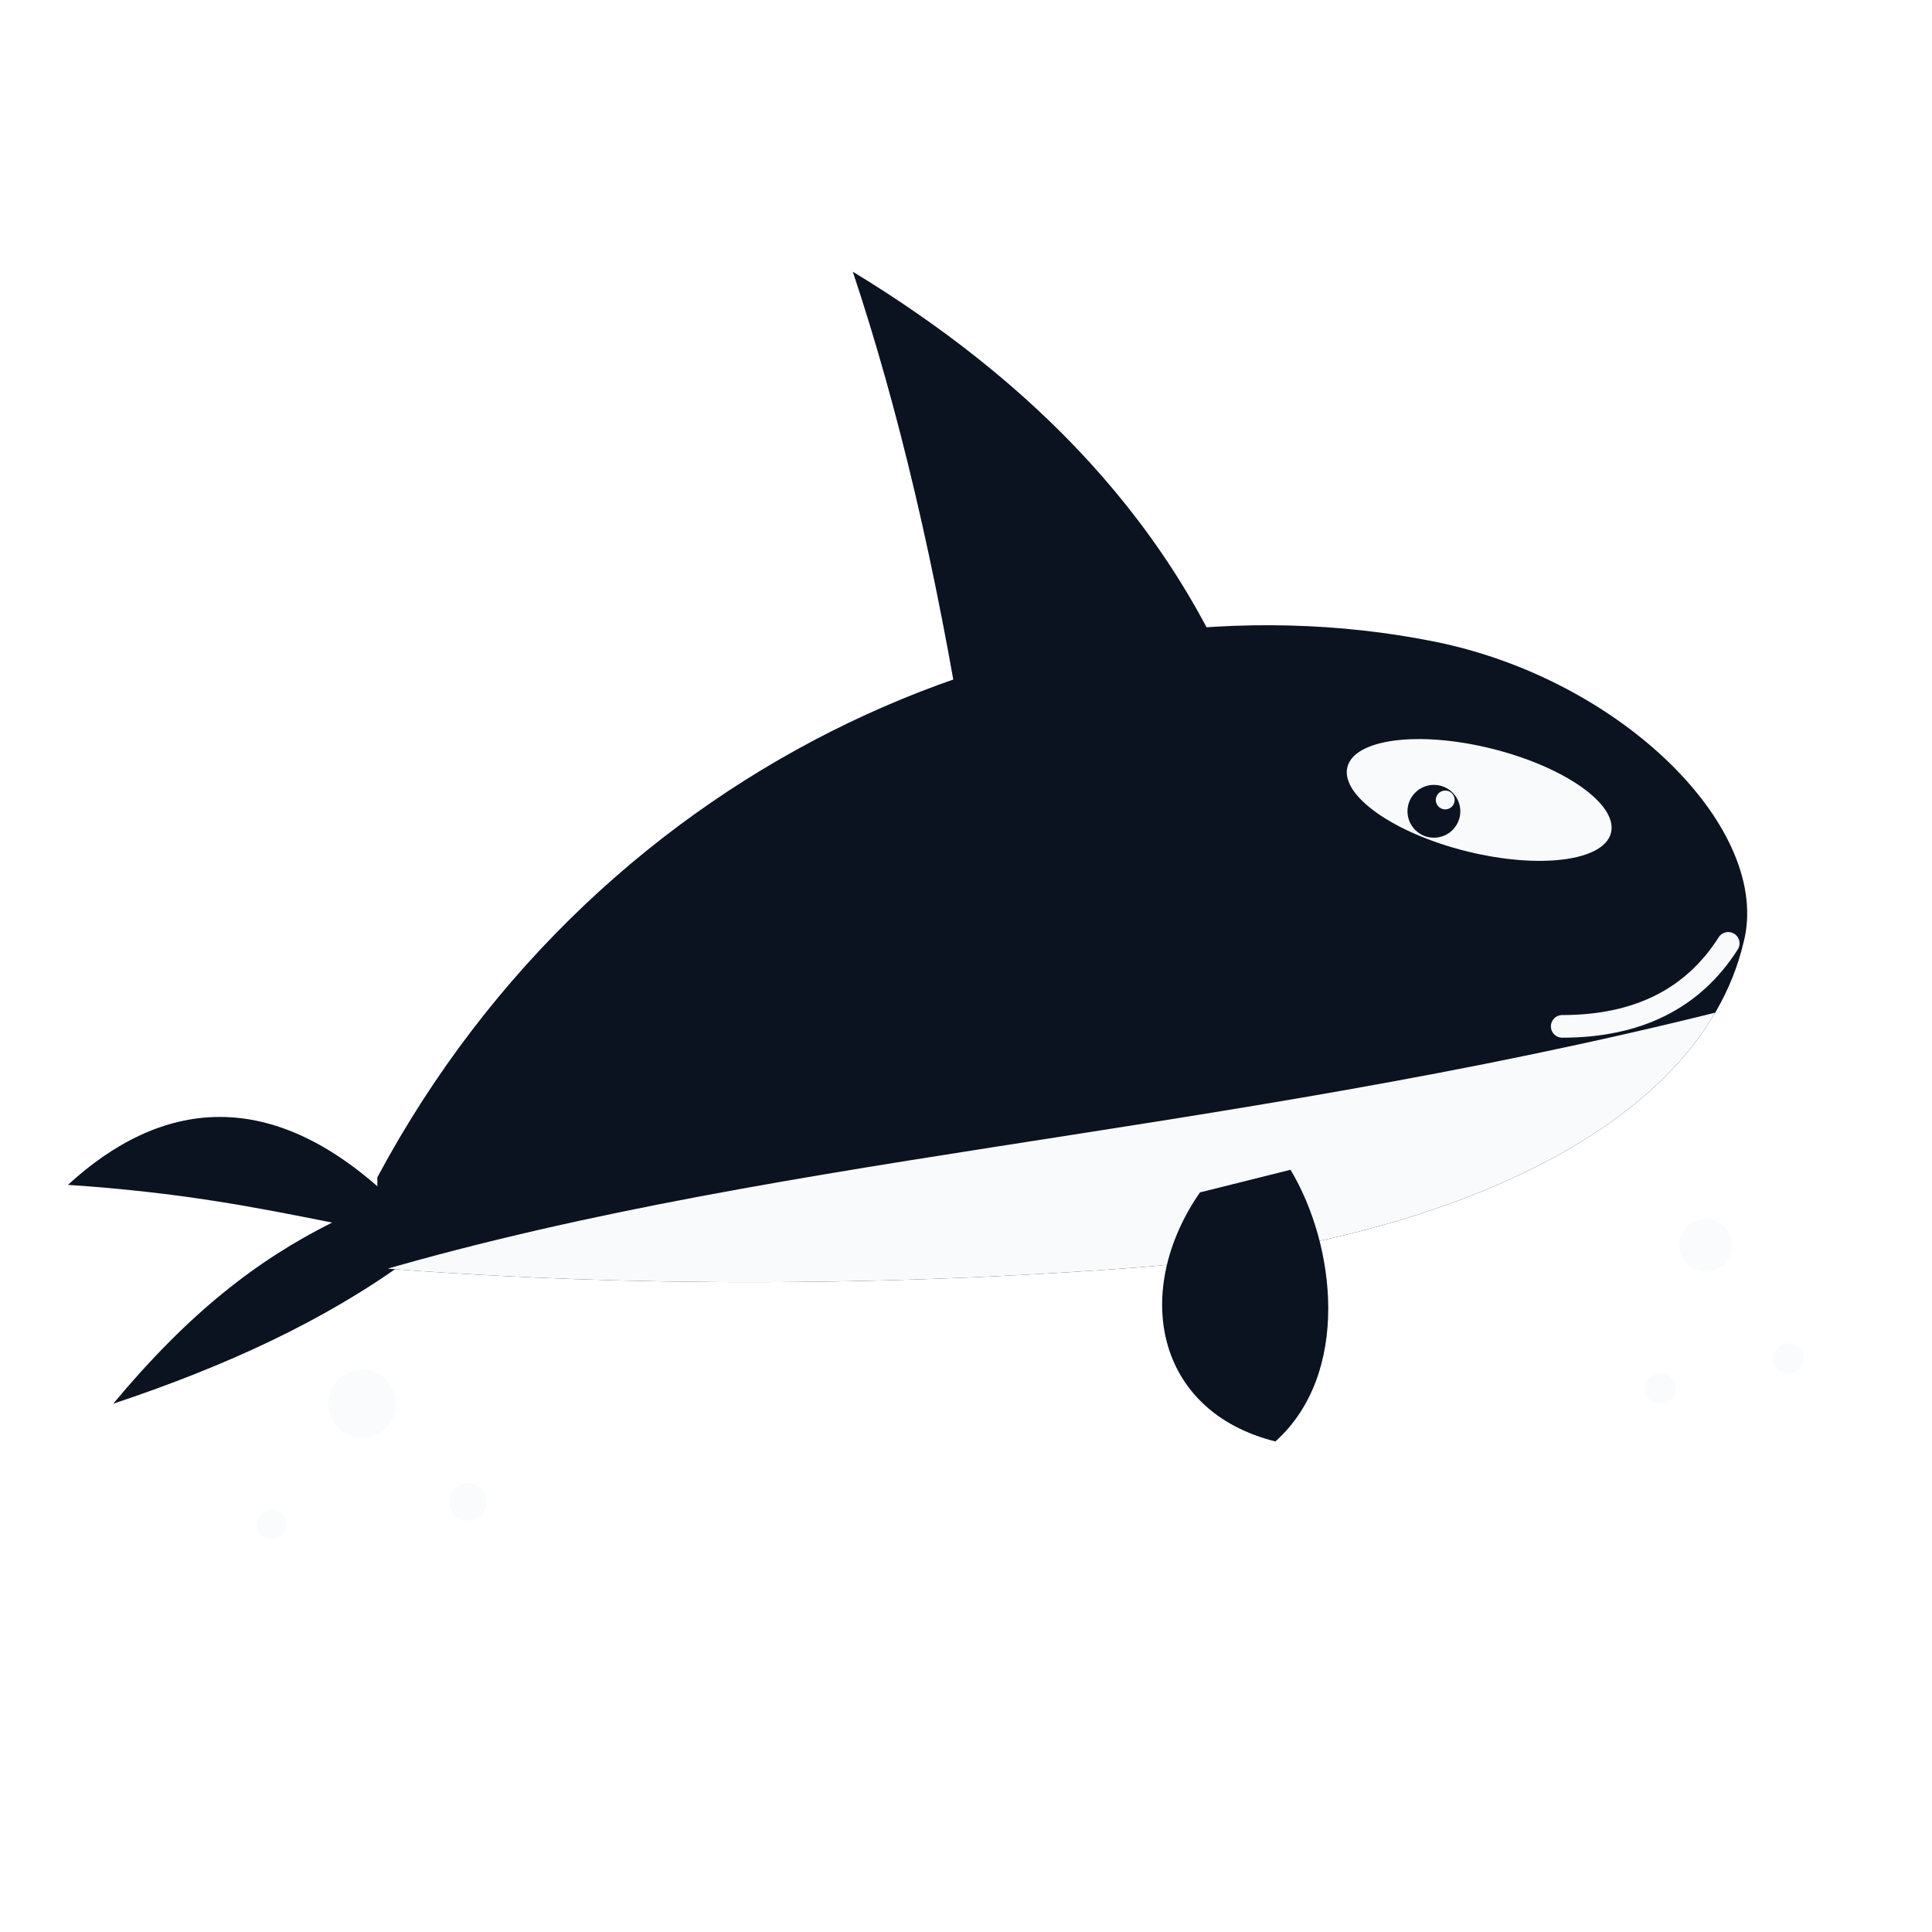
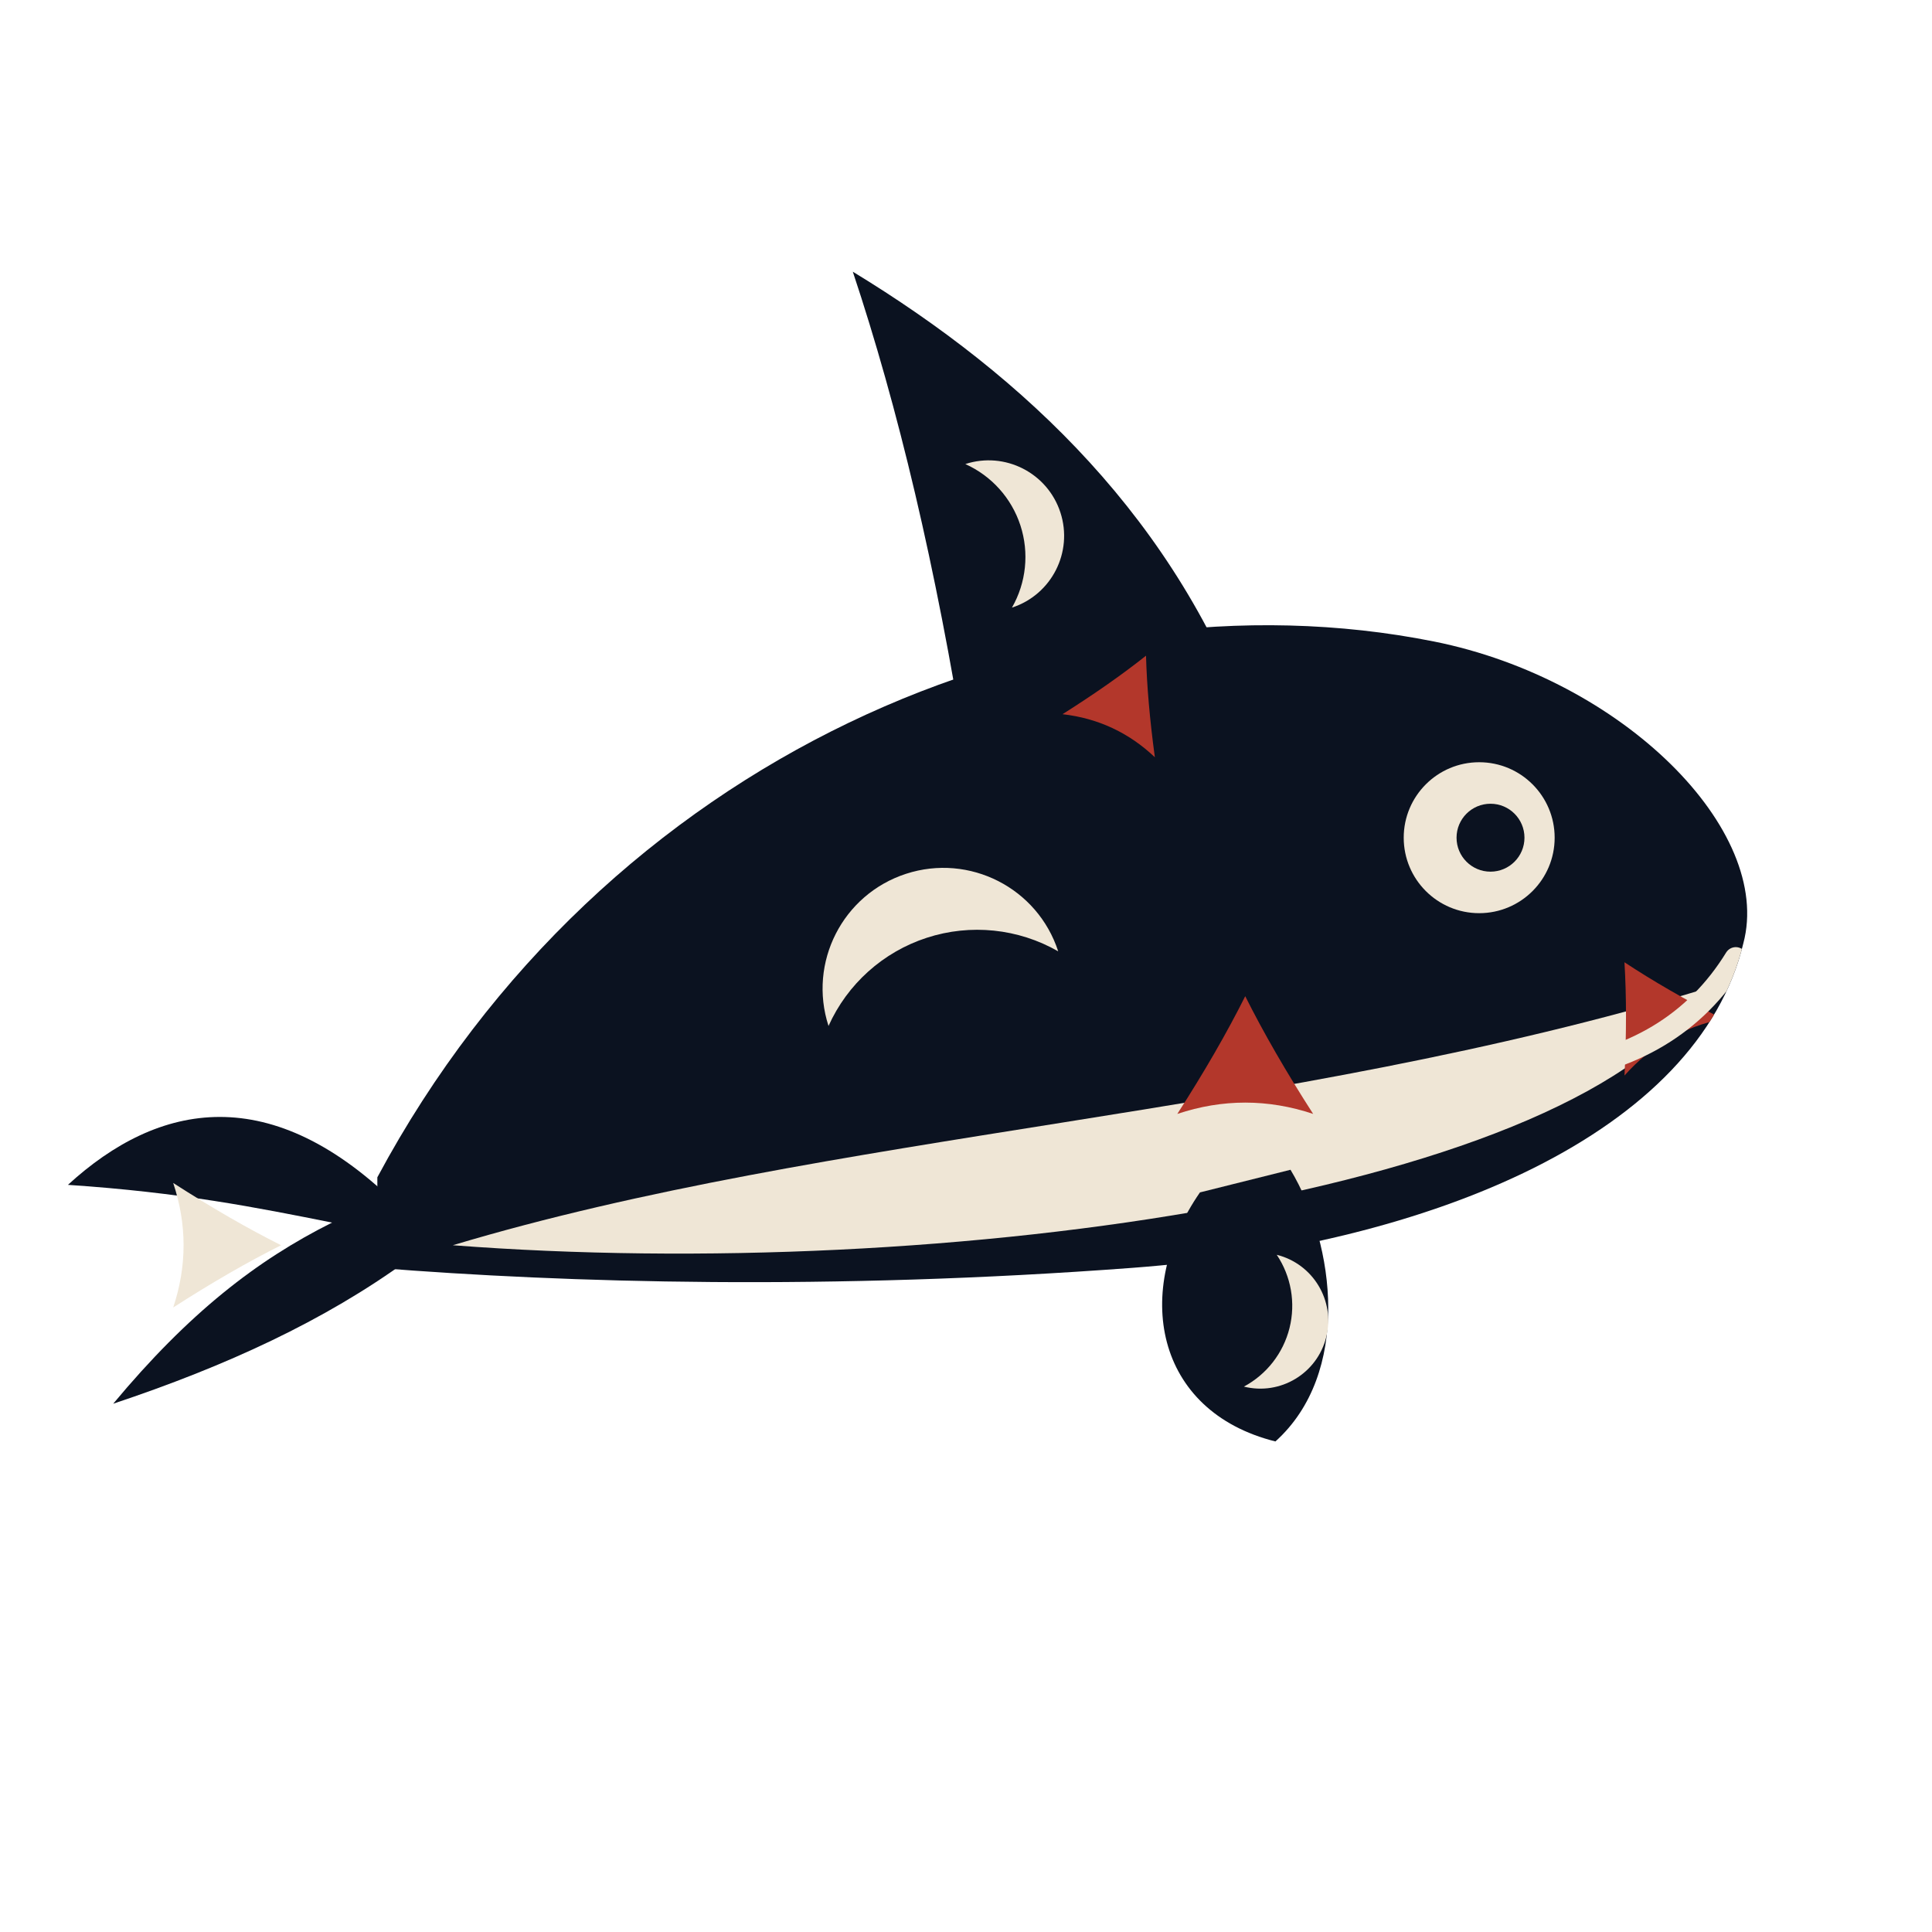
- <svg xmlns="http://www.w3.org/2000/svg" viewBox="0 0 512 512" width="512" height="512" role="img" aria-label="Waku, a playful orca">
+ <svg xmlns="http://www.w3.org/2000/svg" viewBox="0 0 512 512" width="512" height="512" role="img" aria-label="Waku, an orca drawn in a Coast Salish–inspired formline style">
  <defs>
    <clipPath id="body">
      <use href="#orca-body" />
    </clipPath>
    <clipPath id="badge">
      <circle cx="256" cy="256" r="248" />
    </clipPath>
+     <path id="crescent" d="M-40 0 A40 40 0 0 1 40 0 A54 54 0 0 0 -40 0 Z" />
+     <path id="trigon" d="M-30 -22 Q0 -12 30 -22 Q12 6 0 30 Q-12 6 -30 -22 Z" />
  </defs>
-   <g fill="#f8fafc" opacity=".85">
-     <circle cx="96" cy="372" r="9" />
-     <circle cx="124" cy="398" r="5" />
-     <circle cx="72" cy="404" r="4" />
-     <circle cx="452" cy="330" r="7" />
-     <circle cx="474" cy="360" r="4" />
-     <circle cx="440" cy="368" r="4" />
-   </g>
  <path d="M106 320 C72 286 42 292 18 314 C48 316 68 320 88 324 C68 334 50 348 30 372 C60 362 86 350 108 334 Z" fill="#0b1220" />
+   <use href="#trigon" transform="translate(58 330) rotate(-90) scale(.55)" fill="#efe6d6" />
  <path id="orca-body" d="M100 312 C160 200 280 150 380 170 C430 180 470 220 462 250 C450 300 380 330 300 336 C220 342 150 340 100 336 Z" fill="#0b1220" />
  <g clip-path="url(#body)">
-     <path d="M90 340 C200 306 320 302 456 268 L480 360 L80 360 Z" fill="#f8fafc" />
-     <ellipse cx="392" cy="212" rx="36" ry="14" transform="rotate(14 392 212)" fill="#f8fafc" />
+     <path d="M120 330 C220 300 340 296 452 262 C420 316 250 340 120 330 Z" fill="#efe6d6" />
+     <use href="#crescent" transform="translate(250 262) rotate(-18) scale(.8)" fill="#efe6d6" />
+     <use href="#trigon" transform="translate(330 282) rotate(180) scale(.6)" fill="#b3372b" />
+     <circle cx="392" cy="222" r="20" fill="#efe6d6" />
+     <circle cx="395" cy="222" r="9" fill="#0b1220" />
+     <use href="#trigon" transform="translate(438 268) rotate(150) scale(.5)" fill="#b3372b" />
+     <path d="M410 284 Q444 280 460 254" fill="none" stroke="#efe6d6" stroke-width="6" stroke-linecap="round" />
  </g>
  <path d="M256 200 C248 150 238 108 226 72 C272 100 312 138 332 194 Z" fill="#0b1220" />
+   <use href="#crescent" transform="translate(262 142) rotate(72) scale(.5)" fill="#efe6d6" />
+   <use href="#trigon" transform="translate(298 186) rotate(205) scale(.45)" fill="#b3372b" />
  <path d="M318 316 C300 342 306 374 338 382 C358 364 354 330 342 310 Z" fill="#0b1220" />
-   <circle cx="380" cy="215" r="7" fill="#0b1220" />
-   <circle cx="383" cy="212" r="2.5" fill="#f8fafc" />
-   <path d="M414 272 Q444 272 458 250" fill="none" stroke="#f8fafc" stroke-width="6" stroke-linecap="round" />
+   <use href="#crescent" transform="translate(334 350) rotate(104) scale(.45)" fill="#efe6d6" />
</svg>
